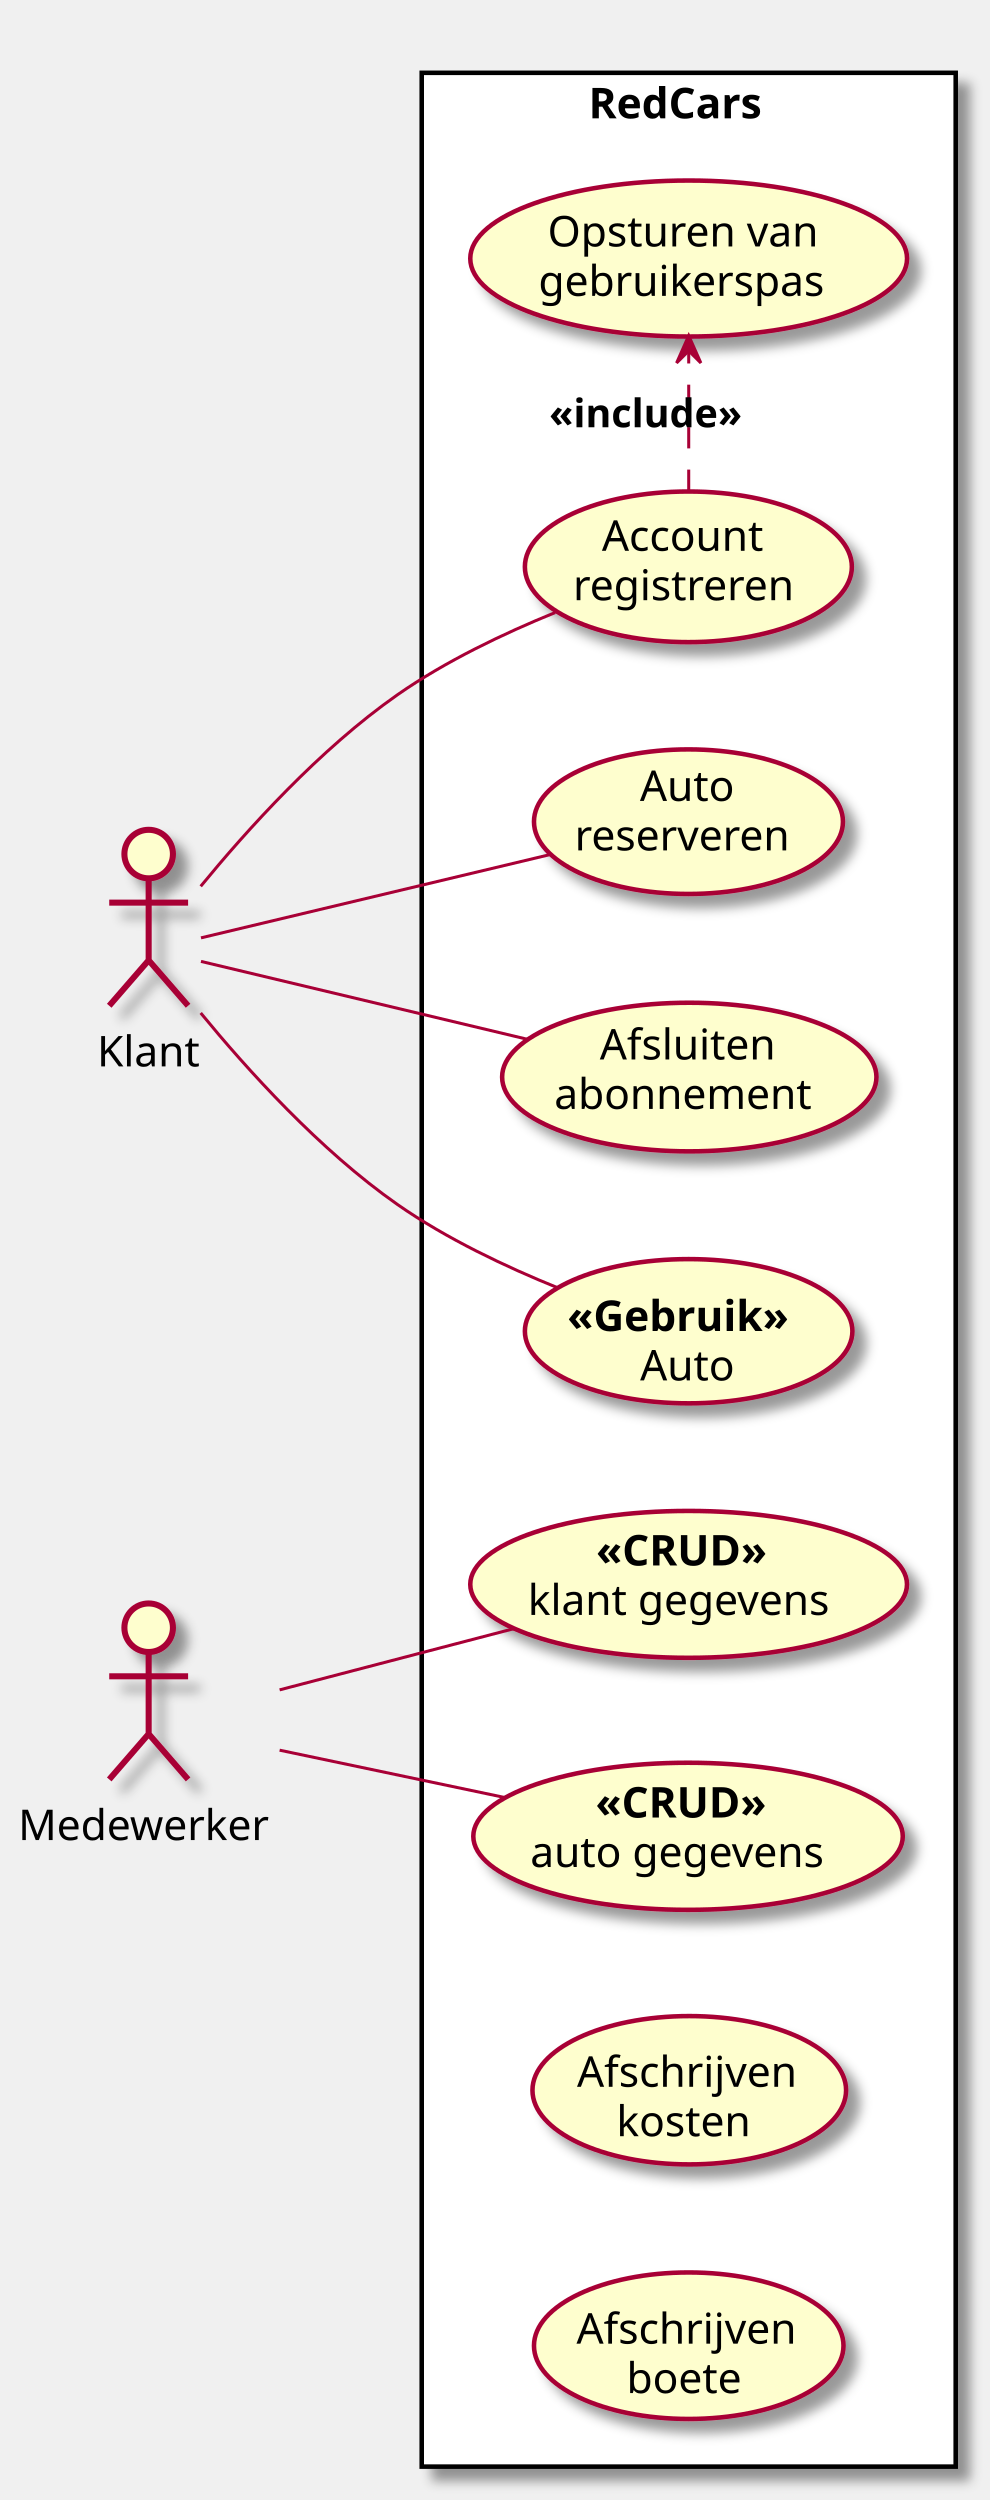
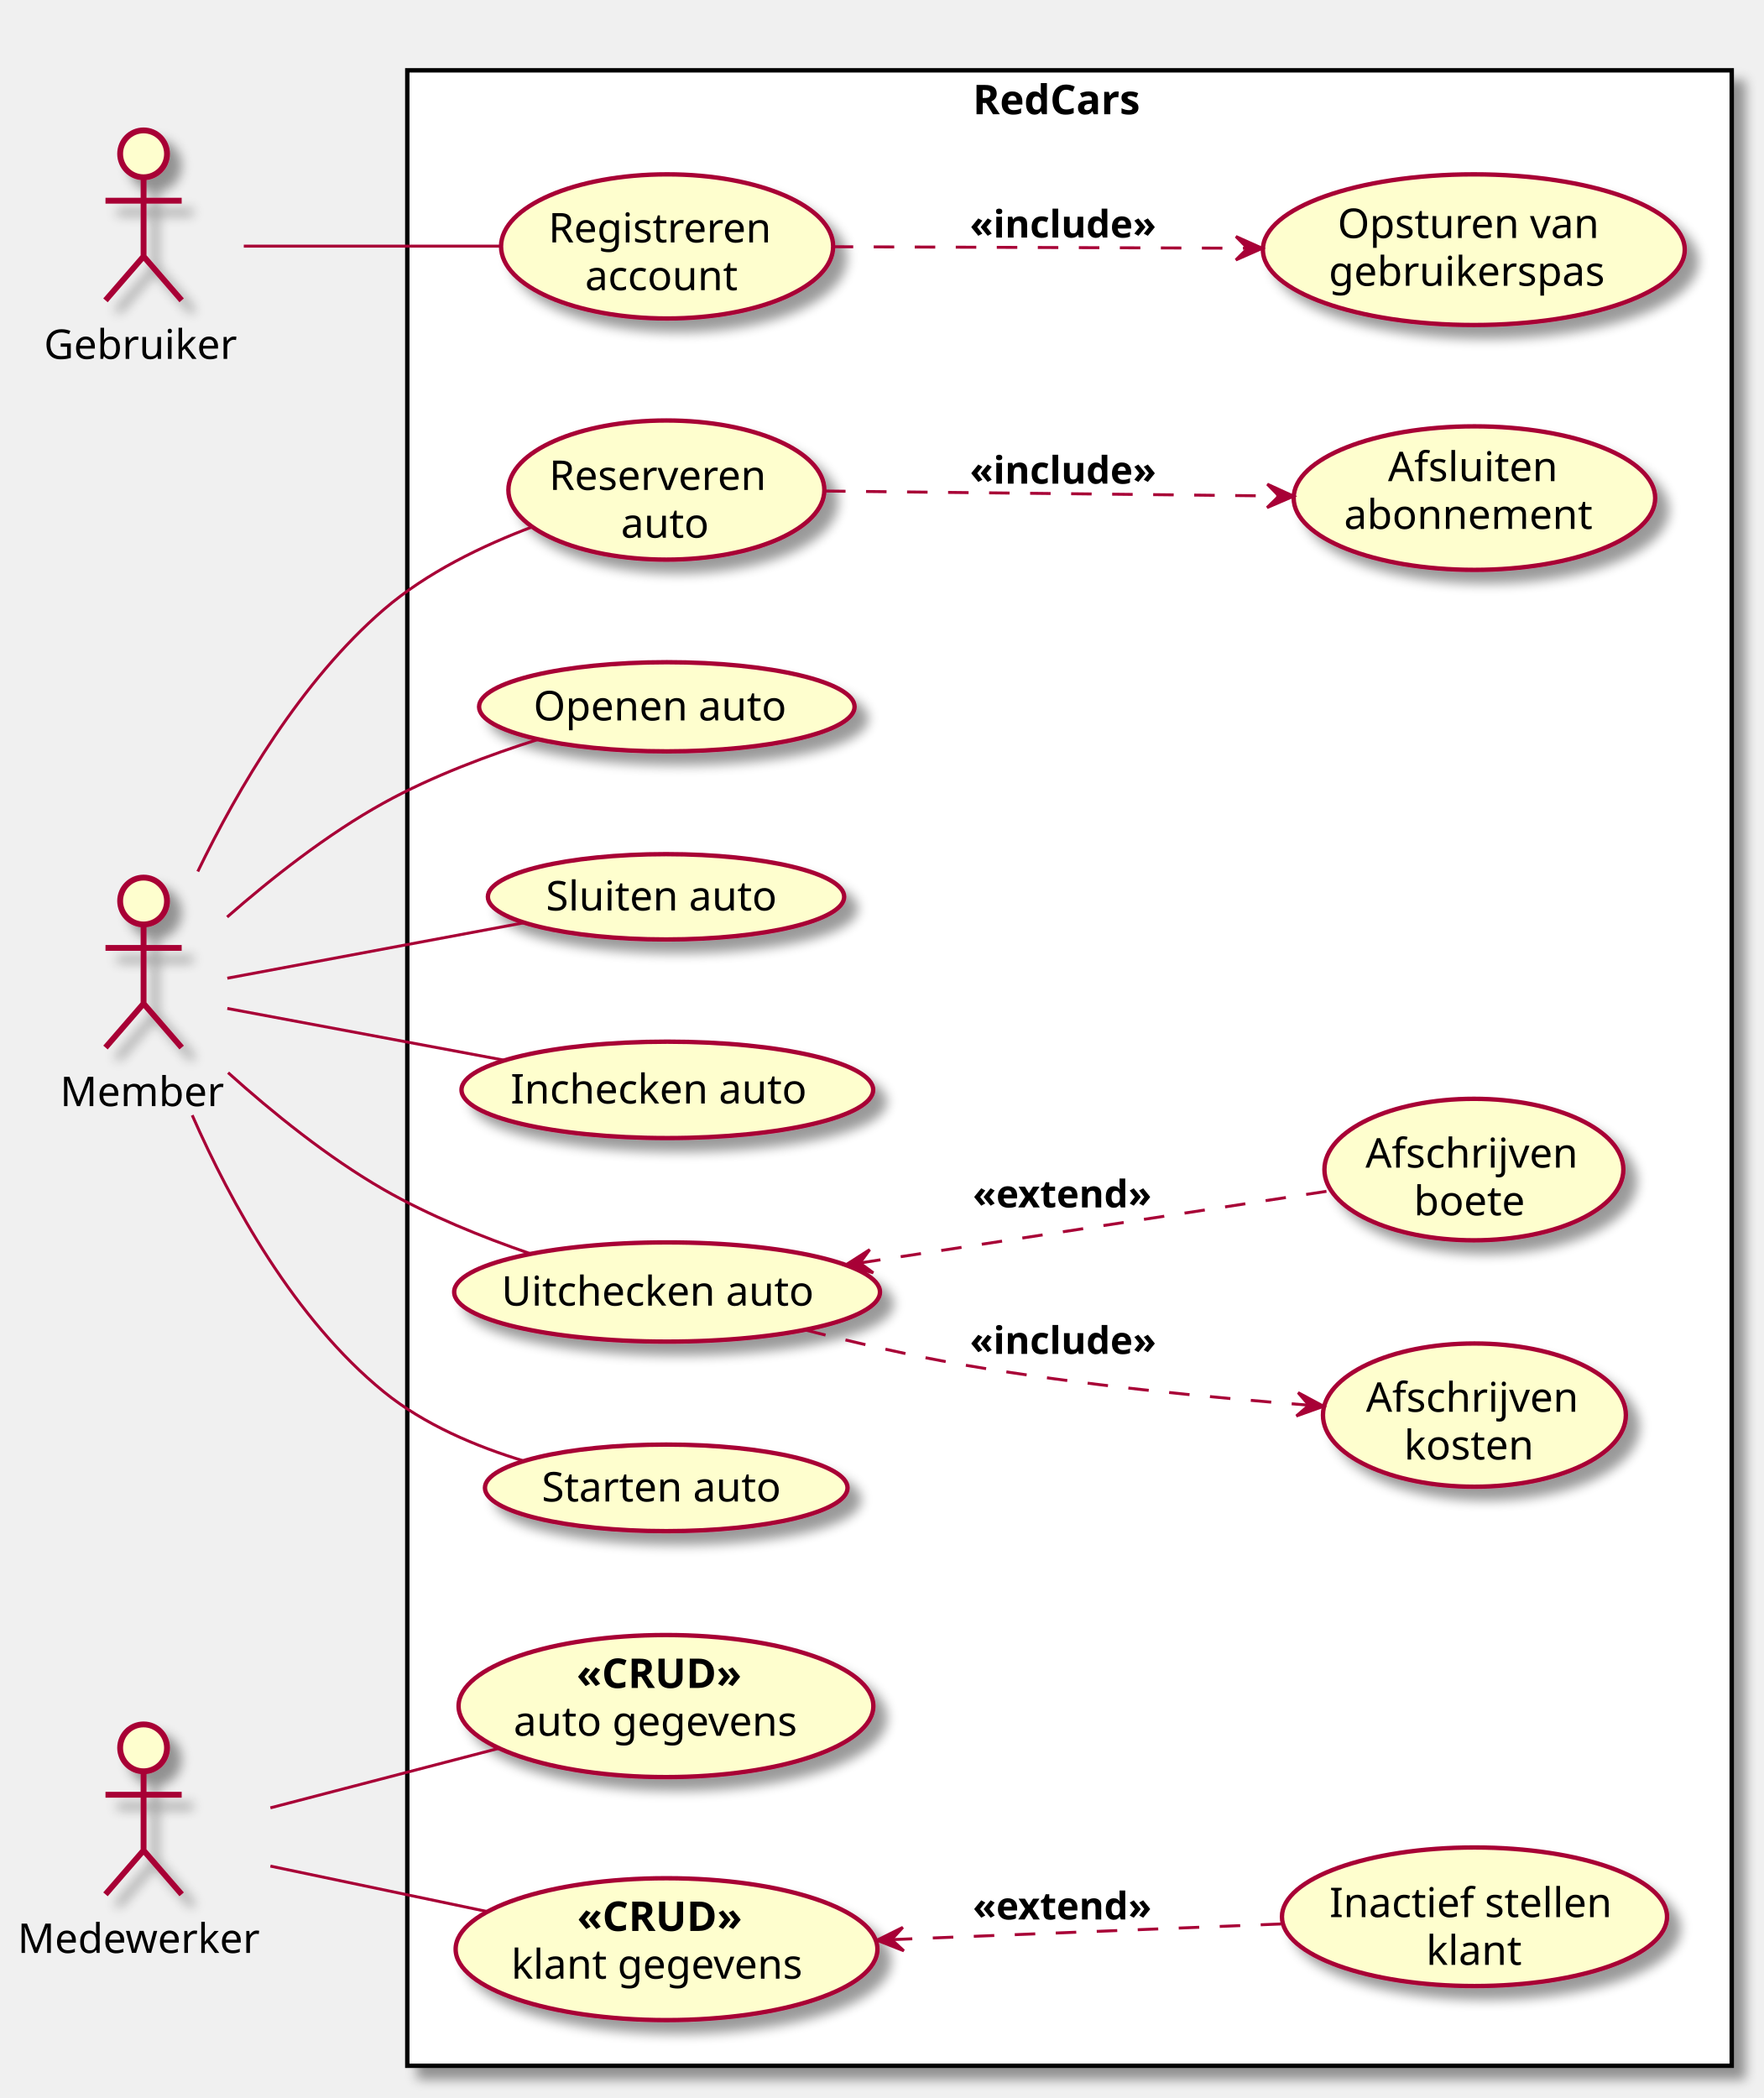
- <svg xmlns="http://www.w3.org/2000/svg" contentScriptType="application/ecmascript" contentStyleType="text/css" height="824px" preserveAspectRatio="none" style="width:326px;height:824px;" version="1.1" viewBox="0 0 326 824" width="326px" zoomAndPan="magnify">
+ <svg xmlns="http://www.w3.org/2000/svg" contentScriptType="application/ecmascript" contentStyleType="text/css" height="716px" preserveAspectRatio="none" style="width:602px;height:716px;" version="1.1" viewBox="0 0 602 716" width="602px" zoomAndPan="magnify">
  <defs>
-     <filter height="300%" id="f2emxcxjci4y" width="300%" x="-1" y="-1">
+     <filter height="300%" id="f1bxo56fvzfr48" width="300%" x="-1" y="-1">
      <feGaussianBlur result="blurOut" stdDeviation="2.0" />
      <feColorMatrix in="blurOut" result="blurOut2" type="matrix" values="0 0 0 0 0 0 0 0 0 0 0 0 0 0 0 0 0 0 .4 0" />
      <feOffset dx="4.0" dy="4.0" in="blurOut2" result="blurOut3" />
      <feBlend in="SourceGraphic" in2="blurOut3" mode="normal" />
    </filter>
  </defs>
  <g>
-     <rect fill="#FFFFFF" filter="url(#f2emxcxjci4y)" height="789" style="stroke: #000000; stroke-width: 1.5;" width="176" x="139" y="24" />
-     <text fill="#000000" font-family="sans-serif" font-size="14" font-weight="bold" lengthAdjust="spacingAndGlyphs" textLength="66" x="194" y="38.995">RedCars</text>
-     <ellipse cx="226.886" cy="186.823" fill="#FEFECE" filter="url(#f2emxcxjci4y)" rx="53.886" ry="24.823" style="stroke: #A80036; stroke-width: 1.5;" />
-     <text fill="#000000" font-family="sans-serif" font-size="14" lengthAdjust="spacingAndGlyphs" textLength="57" x="198.386" y="181.541">Account</text>
-     <text fill="#000000" font-family="sans-serif" font-size="14" lengthAdjust="spacingAndGlyphs" textLength="76" x="188.886" y="197.838">registreren</text>
-     <ellipse cx="226.918" cy="270.825" fill="#FEFECE" filter="url(#f2emxcxjci4y)" rx="50.919" ry="23.825" style="stroke: #A80036; stroke-width: 1.5;" />
-     <text fill="#000000" font-family="sans-serif" font-size="14" lengthAdjust="spacingAndGlyphs" textLength="32" x="210.918" y="263.992">Auto</text>
-     <text fill="#000000" font-family="sans-serif" font-size="14" lengthAdjust="spacingAndGlyphs" textLength="75" x="189.418" y="280.289">reserveren</text>
-     <ellipse cx="227.189" cy="354.993" fill="#FEFECE" filter="url(#f2emxcxjci4y)" rx="61.689" ry="24.493" style="stroke: #A80036; stroke-width: 1.5;" />
-     <text fill="#000000" font-family="sans-serif" font-size="14" lengthAdjust="spacingAndGlyphs" textLength="59" x="197.689" y="349.209">Afsluiten</text>
-     <text fill="#000000" font-family="sans-serif" font-size="14" lengthAdjust="spacingAndGlyphs" textLength="89" x="182.689" y="365.506">abonnement</text>
-     <ellipse cx="226.976" cy="438.769" fill="#FEFECE" filter="url(#f2emxcxjci4y)" rx="53.976" ry="23.769" style="stroke: #A80036; stroke-width: 1.5;" />
-     <text fill="#000000" font-family="sans-serif" font-size="14" font-weight="bold" lengthAdjust="spacingAndGlyphs" textLength="80" x="186.976" y="438.691">«Gebruik»</text>
-     <text fill="#000000" font-family="sans-serif" font-size="14" lengthAdjust="spacingAndGlyphs" textLength="32" x="210.976" y="454.988">Auto</text>
-     <ellipse cx="226.983" cy="85.211" fill="#FEFECE" filter="url(#f2emxcxjci4y)" rx="71.983" ry="25.711" style="stroke: #A80036; stroke-width: 1.5;" />
-     <text fill="#000000" font-family="sans-serif" font-size="14" lengthAdjust="spacingAndGlyphs" textLength="93" x="180.483" y="81.232">Opsturen van</text>
-     <text fill="#000000" font-family="sans-serif" font-size="14" lengthAdjust="spacingAndGlyphs" textLength="99" x="177.483" y="97.529">gebruikerspas</text>
-     <ellipse cx="226.972" cy="522.208" fill="#FEFECE" filter="url(#f2emxcxjci4y)" rx="71.972" ry="24.208" style="stroke: #A80036; stroke-width: 1.5;" />
-     <text fill="#000000" font-family="sans-serif" font-size="14" font-weight="bold" lengthAdjust="spacingAndGlyphs" textLength="61" x="196.472" y="515.983">«CRUD»</text>
-     <text fill="#000000" font-family="sans-serif" font-size="14" lengthAdjust="spacingAndGlyphs" textLength="106" x="173.972" y="532.28">klant gegevens</text>
-     <ellipse cx="226.778" cy="605.242" fill="#FEFECE" filter="url(#f2emxcxjci4y)" rx="70.778" ry="24.242" style="stroke: #A80036; stroke-width: 1.5;" />
-     <text fill="#000000" font-family="sans-serif" font-size="14" font-weight="bold" lengthAdjust="spacingAndGlyphs" textLength="61" x="196.278" y="599.069">«CRUD»</text>
-     <text fill="#000000" font-family="sans-serif" font-size="14" lengthAdjust="spacingAndGlyphs" textLength="104" x="174.778" y="615.366">auto gegevens</text>
-     <ellipse cx="227.185" cy="688.943" fill="#FEFECE" filter="url(#f2emxcxjci4y)" rx="51.685" ry="24.444" style="stroke: #A80036; stroke-width: 1.5;" />
-     <text fill="#000000" font-family="sans-serif" font-size="14" lengthAdjust="spacingAndGlyphs" textLength="74" x="190.185" y="687.803">Afschrijven</text>
-     <text fill="#000000" font-family="sans-serif" font-size="14" lengthAdjust="spacingAndGlyphs" textLength="48" x="203.185" y="704.1">kosten</text>
-     <ellipse cx="227.007" cy="773.145" fill="#FEFECE" filter="url(#f2emxcxjci4y)" rx="51.008" ry="24.145" style="stroke: #A80036; stroke-width: 1.5;" />
-     <text fill="#000000" font-family="sans-serif" font-size="14" lengthAdjust="spacingAndGlyphs" textLength="74" x="190.007" y="772.469">Afschrijven</text>
-     <text fill="#000000" font-family="sans-serif" font-size="14" lengthAdjust="spacingAndGlyphs" textLength="41" x="206.507" y="788.766">boete</text>
-     <ellipse cx="49" cy="281.5" fill="#FEFECE" filter="url(#f2emxcxjci4y)" rx="8" ry="8" style="stroke: #A80036; stroke-width: 2.0;" />
-     <path d="M49,289.5 L49,316.5 M36,297.5 L62,297.5 M49,316.5 L36,331.5 M49,316.5 L62,331.5 " fill="none" filter="url(#f2emxcxjci4y)" style="stroke: #A80036; stroke-width: 2.0;" />
-     <text fill="#000000" font-family="sans-serif" font-size="14" lengthAdjust="spacingAndGlyphs" textLength="34" x="32" y="351.495">Klant</text>
-     <ellipse cx="49" cy="536.5" fill="#FEFECE" filter="url(#f2emxcxjci4y)" rx="8" ry="8" style="stroke: #A80036; stroke-width: 2.0;" />
-     <path d="M49,544.5 L49,571.5 M36,552.5 L62,552.5 M49,571.5 L36,586.5 M49,571.5 L62,586.5 " fill="none" filter="url(#f2emxcxjci4y)" style="stroke: #A80036; stroke-width: 2.0;" />
-     <text fill="#000000" font-family="sans-serif" font-size="14" lengthAdjust="spacingAndGlyphs" textLength="86" x="6" y="606.495">Medewerker</text>
-     <path d="M227,161.79 C227,147.92 227,130.59 227,115.91 " fill="none" id="accountRegisteren-opsturenGebruikerspas" style="stroke: #A80036; stroke-width: 1.0; stroke-dasharray: 7.0,7.0;" />
-     <polygon fill="#A80036" points="227,110.63,223,119.63,227,115.63,231,119.63,227,110.63" style="stroke: #A80036; stroke-width: 1.0;" />
-     <text fill="#000000" font-family="sans-serif" font-size="13" font-weight="bold" lengthAdjust="spacingAndGlyphs" textLength="69" x="181" y="140.817">«include»</text>
-     <path d="M66.15,292.13 C81.31,273.64 105.43,246.87 131,229 C146.82,217.95 166.01,208.8 182.99,201.89 " fill="none" id="klant-accountRegisteren" style="stroke: #A80036; stroke-width: 1.0;" />
-     <path d="M66.24,309.12 C92.11,302.95 143.58,290.67 181.13,281.71 " fill="none" id="klant-autoReserveren" style="stroke: #A80036; stroke-width: 1.0;" />
-     <path d="M66.15,333.87 C81.31,352.36 105.43,379.13 131,397 C147.11,408.26 166.73,417.54 183.94,424.5 " fill="none" id="klant-autoGebruik" style="stroke: #A80036; stroke-width: 1.0;" />
-     <path d="M66.24,316.88 C90.5,322.66 137.25,333.82 173.94,342.58 " fill="none" id="klant-abonnementAfsluiten" style="stroke: #A80036; stroke-width: 1.0;" />
-     <path d="M92.16,576.86 C114.33,581.52 141.88,587.32 166.22,592.43 " fill="none" id="medewerker-beherenAutoGegevens" style="stroke: #A80036; stroke-width: 1.0;" />
-     <path d="M92.16,556.98 C115.44,550.9 144.68,543.26 169.87,536.67 " fill="none" id="medewerker-beherenKlantGegevens" style="stroke: #A80036; stroke-width: 1.0;" />
+     <rect fill="#FFFFFF" filter="url(#f1bxo56fvzfr48)" height="681" style="stroke: #000000; stroke-width: 1.5;" width="452" x="139" y="24" />
+     <text fill="#000000" font-family="sans-serif" font-size="14" font-weight="bold" lengthAdjust="spacingAndGlyphs" textLength="66" x="332" y="38.995">RedCars</text>
+     <ellipse cx="227.668" cy="84.096" fill="#FEFECE" filter="url(#f1bxo56fvzfr48)" rx="56.669" ry="24.596" style="stroke: #A80036; stroke-width: 1.5;" />
+     <text fill="#000000" font-family="sans-serif" font-size="14" lengthAdjust="spacingAndGlyphs" textLength="81" x="187.168" y="82.723">Registreren</text>
+     <text fill="#000000" font-family="sans-serif" font-size="14" lengthAdjust="spacingAndGlyphs" textLength="56" x="199.668" y="99.019">account</text>
+     <ellipse cx="502.983" cy="85.211" fill="#FEFECE" filter="url(#f1bxo56fvzfr48)" rx="71.983" ry="25.711" style="stroke: #A80036; stroke-width: 1.5;" />
+     <text fill="#000000" font-family="sans-serif" font-size="14" lengthAdjust="spacingAndGlyphs" textLength="93" x="456.483" y="81.232">Opsturen van</text>
+     <text fill="#000000" font-family="sans-serif" font-size="14" lengthAdjust="spacingAndGlyphs" textLength="99" x="453.483" y="97.529">gebruikerspas</text>
+     <ellipse cx="227.415" cy="167.244" fill="#FEFECE" filter="url(#f1bxo56fvzfr48)" rx="53.915" ry="23.744" style="stroke: #A80036; stroke-width: 1.5;" />
+     <text fill="#000000" font-family="sans-serif" font-size="14" lengthAdjust="spacingAndGlyphs" textLength="80" x="187.415" y="167.206">Reserveren</text>
+     <text fill="#000000" font-family="sans-serif" font-size="14" lengthAdjust="spacingAndGlyphs" textLength="31" x="211.915" y="183.503">auto</text>
+     <ellipse cx="503.189" cy="169.993" fill="#FEFECE" filter="url(#f1bxo56fvzfr48)" rx="61.689" ry="24.493" style="stroke: #A80036; stroke-width: 1.5;" />
+     <text fill="#000000" font-family="sans-serif" font-size="14" lengthAdjust="spacingAndGlyphs" textLength="59" x="473.689" y="164.209">Afsluiten</text>
+     <text fill="#000000" font-family="sans-serif" font-size="14" lengthAdjust="spacingAndGlyphs" textLength="89" x="458.689" y="180.506">abonnement</text>
+     <ellipse cx="227.575" cy="241.215" fill="#FEFECE" filter="url(#f1bxo56fvzfr48)" rx="64.075" ry="15.215" style="stroke: #A80036; stroke-width: 1.5;" />
+     <text fill="#000000" font-family="sans-serif" font-size="14" lengthAdjust="spacingAndGlyphs" textLength="91" x="182.075" y="245.863">Openen auto</text>
+     <ellipse cx="227.301" cy="306.06" fill="#FEFECE" filter="url(#f1bxo56fvzfr48)" rx="60.801" ry="14.56" style="stroke: #A80036; stroke-width: 1.5;" />
+     <text fill="#000000" font-family="sans-serif" font-size="14" lengthAdjust="spacingAndGlyphs" textLength="82" x="186.301" y="310.709">Sluiten auto</text>
+     <ellipse cx="227.747" cy="371.949" fill="#FEFECE" filter="url(#f1bxo56fvzfr48)" rx="70.247" ry="16.449" style="stroke: #A80036; stroke-width: 1.5;" />
+     <text fill="#000000" font-family="sans-serif" font-size="14" lengthAdjust="spacingAndGlyphs" textLength="107" x="174.247" y="376.598">Inchecken auto</text>
+     <ellipse cx="227.658" cy="440.932" fill="#FEFECE" filter="url(#f1bxo56fvzfr48)" rx="72.658" ry="16.931" style="stroke: #A80036; stroke-width: 1.5;" />
+     <text fill="#000000" font-family="sans-serif" font-size="14" lengthAdjust="spacingAndGlyphs" textLength="113" x="171.158" y="445.58">Uitchecken auto</text>
+     <ellipse cx="227.374" cy="507.775" fill="#FEFECE" filter="url(#f1bxo56fvzfr48)" rx="61.874" ry="14.775" style="stroke: #A80036; stroke-width: 1.5;" />
+     <text fill="#000000" font-family="sans-serif" font-size="14" lengthAdjust="spacingAndGlyphs" textLength="85" x="184.874" y="512.423">Starten auto</text>
+     <ellipse cx="503.185" cy="482.943" fill="#FEFECE" filter="url(#f1bxo56fvzfr48)" rx="51.685" ry="24.444" style="stroke: #A80036; stroke-width: 1.5;" />
+     <text fill="#000000" font-family="sans-serif" font-size="14" lengthAdjust="spacingAndGlyphs" textLength="74" x="466.185" y="481.803">Afschrijven</text>
+     <text fill="#000000" font-family="sans-serif" font-size="14" lengthAdjust="spacingAndGlyphs" textLength="48" x="479.185" y="498.1">kosten</text>
+     <ellipse cx="503.007" cy="399.145" fill="#FEFECE" filter="url(#f1bxo56fvzfr48)" rx="51.008" ry="24.145" style="stroke: #A80036; stroke-width: 1.5;" />
+     <text fill="#000000" font-family="sans-serif" font-size="14" lengthAdjust="spacingAndGlyphs" textLength="74" x="466.007" y="398.469">Afschrijven</text>
+     <text fill="#000000" font-family="sans-serif" font-size="14" lengthAdjust="spacingAndGlyphs" textLength="41" x="482.507" y="414.766">boete</text>
+     <ellipse cx="227.278" cy="582.242" fill="#FEFECE" filter="url(#f1bxo56fvzfr48)" rx="70.778" ry="24.242" style="stroke: #A80036; stroke-width: 1.5;" />
+     <text fill="#000000" font-family="sans-serif" font-size="14" font-weight="bold" lengthAdjust="spacingAndGlyphs" textLength="61" x="196.778" y="576.069">«CRUD»</text>
+     <text fill="#000000" font-family="sans-serif" font-size="14" lengthAdjust="spacingAndGlyphs" textLength="104" x="175.278" y="592.366">auto gegevens</text>
+     <ellipse cx="227.472" cy="665.208" fill="#FEFECE" filter="url(#f1bxo56fvzfr48)" rx="71.972" ry="24.208" style="stroke: #A80036; stroke-width: 1.5;" />
+     <text fill="#000000" font-family="sans-serif" font-size="14" font-weight="bold" lengthAdjust="spacingAndGlyphs" textLength="61" x="196.972" y="658.983">«CRUD»</text>
+     <text fill="#000000" font-family="sans-serif" font-size="14" lengthAdjust="spacingAndGlyphs" textLength="106" x="174.472" y="675.28">klant gegevens</text>
+     <ellipse cx="503.21" cy="654.146" fill="#FEFECE" filter="url(#f1bxo56fvzfr48)" rx="65.71" ry="23.646" style="stroke: #A80036; stroke-width: 1.5;" />
+     <text fill="#000000" font-family="sans-serif" font-size="14" lengthAdjust="spacingAndGlyphs" textLength="99" x="453.71" y="654.267">Inactief stellen</text>
+     <text fill="#000000" font-family="sans-serif" font-size="14" lengthAdjust="spacingAndGlyphs" textLength="33" x="486.71" y="670.564">klant</text>
+     <ellipse cx="49" cy="52.5" fill="#FEFECE" filter="url(#f1bxo56fvzfr48)" rx="8" ry="8" style="stroke: #A80036; stroke-width: 2.0;" />
+     <path d="M49,60.5 L49,87.5 M36,68.5 L62,68.5 M49,87.5 L36,102.5 M49,87.5 L62,102.5 " fill="none" filter="url(#f1bxo56fvzfr48)" style="stroke: #A80036; stroke-width: 2.0;" />
+     <text fill="#000000" font-family="sans-serif" font-size="14" lengthAdjust="spacingAndGlyphs" textLength="68" x="15" y="122.495">Gebruiker</text>
+     <ellipse cx="49" cy="307.5" fill="#FEFECE" filter="url(#f1bxo56fvzfr48)" rx="8" ry="8" style="stroke: #A80036; stroke-width: 2.0;" />
+     <path d="M49,315.5 L49,342.5 M36,323.5 L62,323.5 M49,342.5 L36,357.5 M49,342.5 L62,357.5 " fill="none" filter="url(#f1bxo56fvzfr48)" style="stroke: #A80036; stroke-width: 2.0;" />
+     <text fill="#000000" font-family="sans-serif" font-size="14" lengthAdjust="spacingAndGlyphs" textLength="57" x="20.5" y="377.495">Member</text>
+     <ellipse cx="49" cy="596.5" fill="#FEFECE" filter="url(#f1bxo56fvzfr48)" rx="8" ry="8" style="stroke: #A80036; stroke-width: 2.0;" />
+     <path d="M49,604.5 L49,631.5 M36,612.5 L62,612.5 M49,631.5 L36,646.5 M49,631.5 L62,646.5 " fill="none" filter="url(#f1bxo56fvzfr48)" style="stroke: #A80036; stroke-width: 2.0;" />
+     <text fill="#000000" font-family="sans-serif" font-size="14" lengthAdjust="spacingAndGlyphs" textLength="86" x="6" y="666.495">Medewerker</text>
+     <path d="M284.18,84.2 C324.93,84.35 380.72,84.56 425.64,84.72 " fill="none" id="accountRegisteren-opsturenGebruikerspas" style="stroke: #A80036; stroke-width: 1.0; stroke-dasharray: 7.0,7.0;" />
+     <polygon fill="#A80036" points="430.78,84.74,421.791,80.714,425.78,84.726,421.769,88.714,430.78,84.74" style="stroke: #A80036; stroke-width: 1.0;" />
+     <text fill="#000000" font-family="sans-serif" font-size="13" font-weight="bold" lengthAdjust="spacingAndGlyphs" textLength="69" x="331" y="81.067">«include»</text>
+     <path d="M281.56,167.58 C325.77,168.07 388.95,168.76 436.35,169.28 " fill="none" id="autoReserveren-abonnementAfsluiten" style="stroke: #A80036; stroke-width: 1.0; stroke-dasharray: 7.0,7.0;" />
+     <polygon fill="#A80036" points="441.47,169.34,432.516,165.237,436.47,169.283,432.425,173.237,441.47,169.34" style="stroke: #A80036; stroke-width: 1.0;" />
+     <text fill="#000000" font-family="sans-serif" font-size="13" font-weight="bold" lengthAdjust="spacingAndGlyphs" textLength="69" x="331" y="165.067">«include»</text>
+     <path d="M274.95,453.92 C292.13,458.31 311.85,462.88 330,466 C368.6,472.63 412.55,476.91 446.36,479.53 " fill="none" id="autoUitchecken-afschrijvenKosten" style="stroke: #A80036; stroke-width: 1.0; stroke-dasharray: 7.0,7.0;" />
+     <polygon fill="#A80036" points="451.7,479.93,443.022,475.272,446.714,479.558,442.428,483.25,451.7,479.93" style="stroke: #A80036; stroke-width: 1.0;" />
+     <text fill="#000000" font-family="sans-serif" font-size="13" font-weight="bold" lengthAdjust="spacingAndGlyphs" textLength="69" x="331" y="462.067">«include»</text>
+     <path d="M293.55,431.01 C342.99,423.42 409.85,413.15 454.38,406.31 " fill="none" id="autoUitchecken-afschrijvenBoete" style="stroke: #A80036; stroke-width: 1.0; stroke-dasharray: 7.0,7.0;" />
+     <polygon fill="#A80036" points="288.52,431.78,298.022,434.371,293.462,431.023,296.811,426.463,288.52,431.78" style="stroke: #A80036; stroke-width: 1.0;" />
+     <text fill="#000000" font-family="sans-serif" font-size="13" font-weight="bold" lengthAdjust="spacingAndGlyphs" textLength="67" x="332" y="412.067">«extend»</text>
+     <path d="M304.35,661.95 C346.23,660.27 397.68,658.2 437.59,656.59 " fill="none" id="beherenKlantGegevens-klantInactief" style="stroke: #A80036; stroke-width: 1.0; stroke-dasharray: 7.0,7.0;" />
+     <polygon fill="#A80036" points="299.29,662.15,308.453,665.761,304.285,661.936,308.111,657.768,299.29,662.15" style="stroke: #A80036; stroke-width: 1.0;" />
+     <text fill="#000000" font-family="sans-serif" font-size="13" font-weight="bold" lengthAdjust="spacingAndGlyphs" textLength="67" x="332" y="655.067">«extend»</text>
+     <path d="M83.2,84 C107.86,84 142.08,84 170.89,84 " fill="none" id="klant-accountRegisteren" style="stroke: #A80036; stroke-width: 1.0;" />
+     <path d="M92.28,616.98 C115.83,610.84 145.46,603.12 170.88,596.5 " fill="none" id="medewerker-beherenAutoGegevens" style="stroke: #A80036; stroke-width: 1.0;" />
+     <path d="M92.28,636.86 C114.41,641.5 141.89,647.26 166.21,652.36 " fill="none" id="medewerker-beherenKlantGegevens" style="stroke: #A80036; stroke-width: 1.0;" />
+     <path d="M67.5,297.43 C81.23,269.06 102.74,232.35 131,208 C145.63,195.4 164.71,186.17 181.97,179.69 " fill="none" id="member-autoReserveren" style="stroke: #A80036; stroke-width: 1.0;" />
+     <path d="M77.52,312.96 C92.44,299.89 111.74,284.63 131,274 C147.59,264.84 167.17,257.54 184.28,252.15 " fill="none" id="member-autoOpenen" style="stroke: #A80036; stroke-width: 1.0;" />
+     <path d="M77.58,333.84 C104.63,328.79 146.42,320.97 178.85,314.91 " fill="none" id="member-autoSluiten" style="stroke: #A80036; stroke-width: 1.0;" />
+     <path d="M77.58,344.16 C102.79,348.87 140.8,355.98 172.1,361.83 " fill="none" id="member-autoInchecken" style="stroke: #A80036; stroke-width: 1.0;" />
+     <path d="M77.84,366.07 C92.71,379.44 111.85,395.01 131,406 C146.47,414.88 164.59,422.2 180.88,427.81 " fill="none" id="member-autoUitchecken" style="stroke: #A80036; stroke-width: 1.0;" />
+     <path d="M65.6,380.6 C78.82,410.66 100.52,450.19 131,475 C144.74,486.18 162.5,493.68 178.98,498.66 " fill="none" id="member-autoStarten" style="stroke: #A80036; stroke-width: 1.0;" />
  </g>
</svg>
